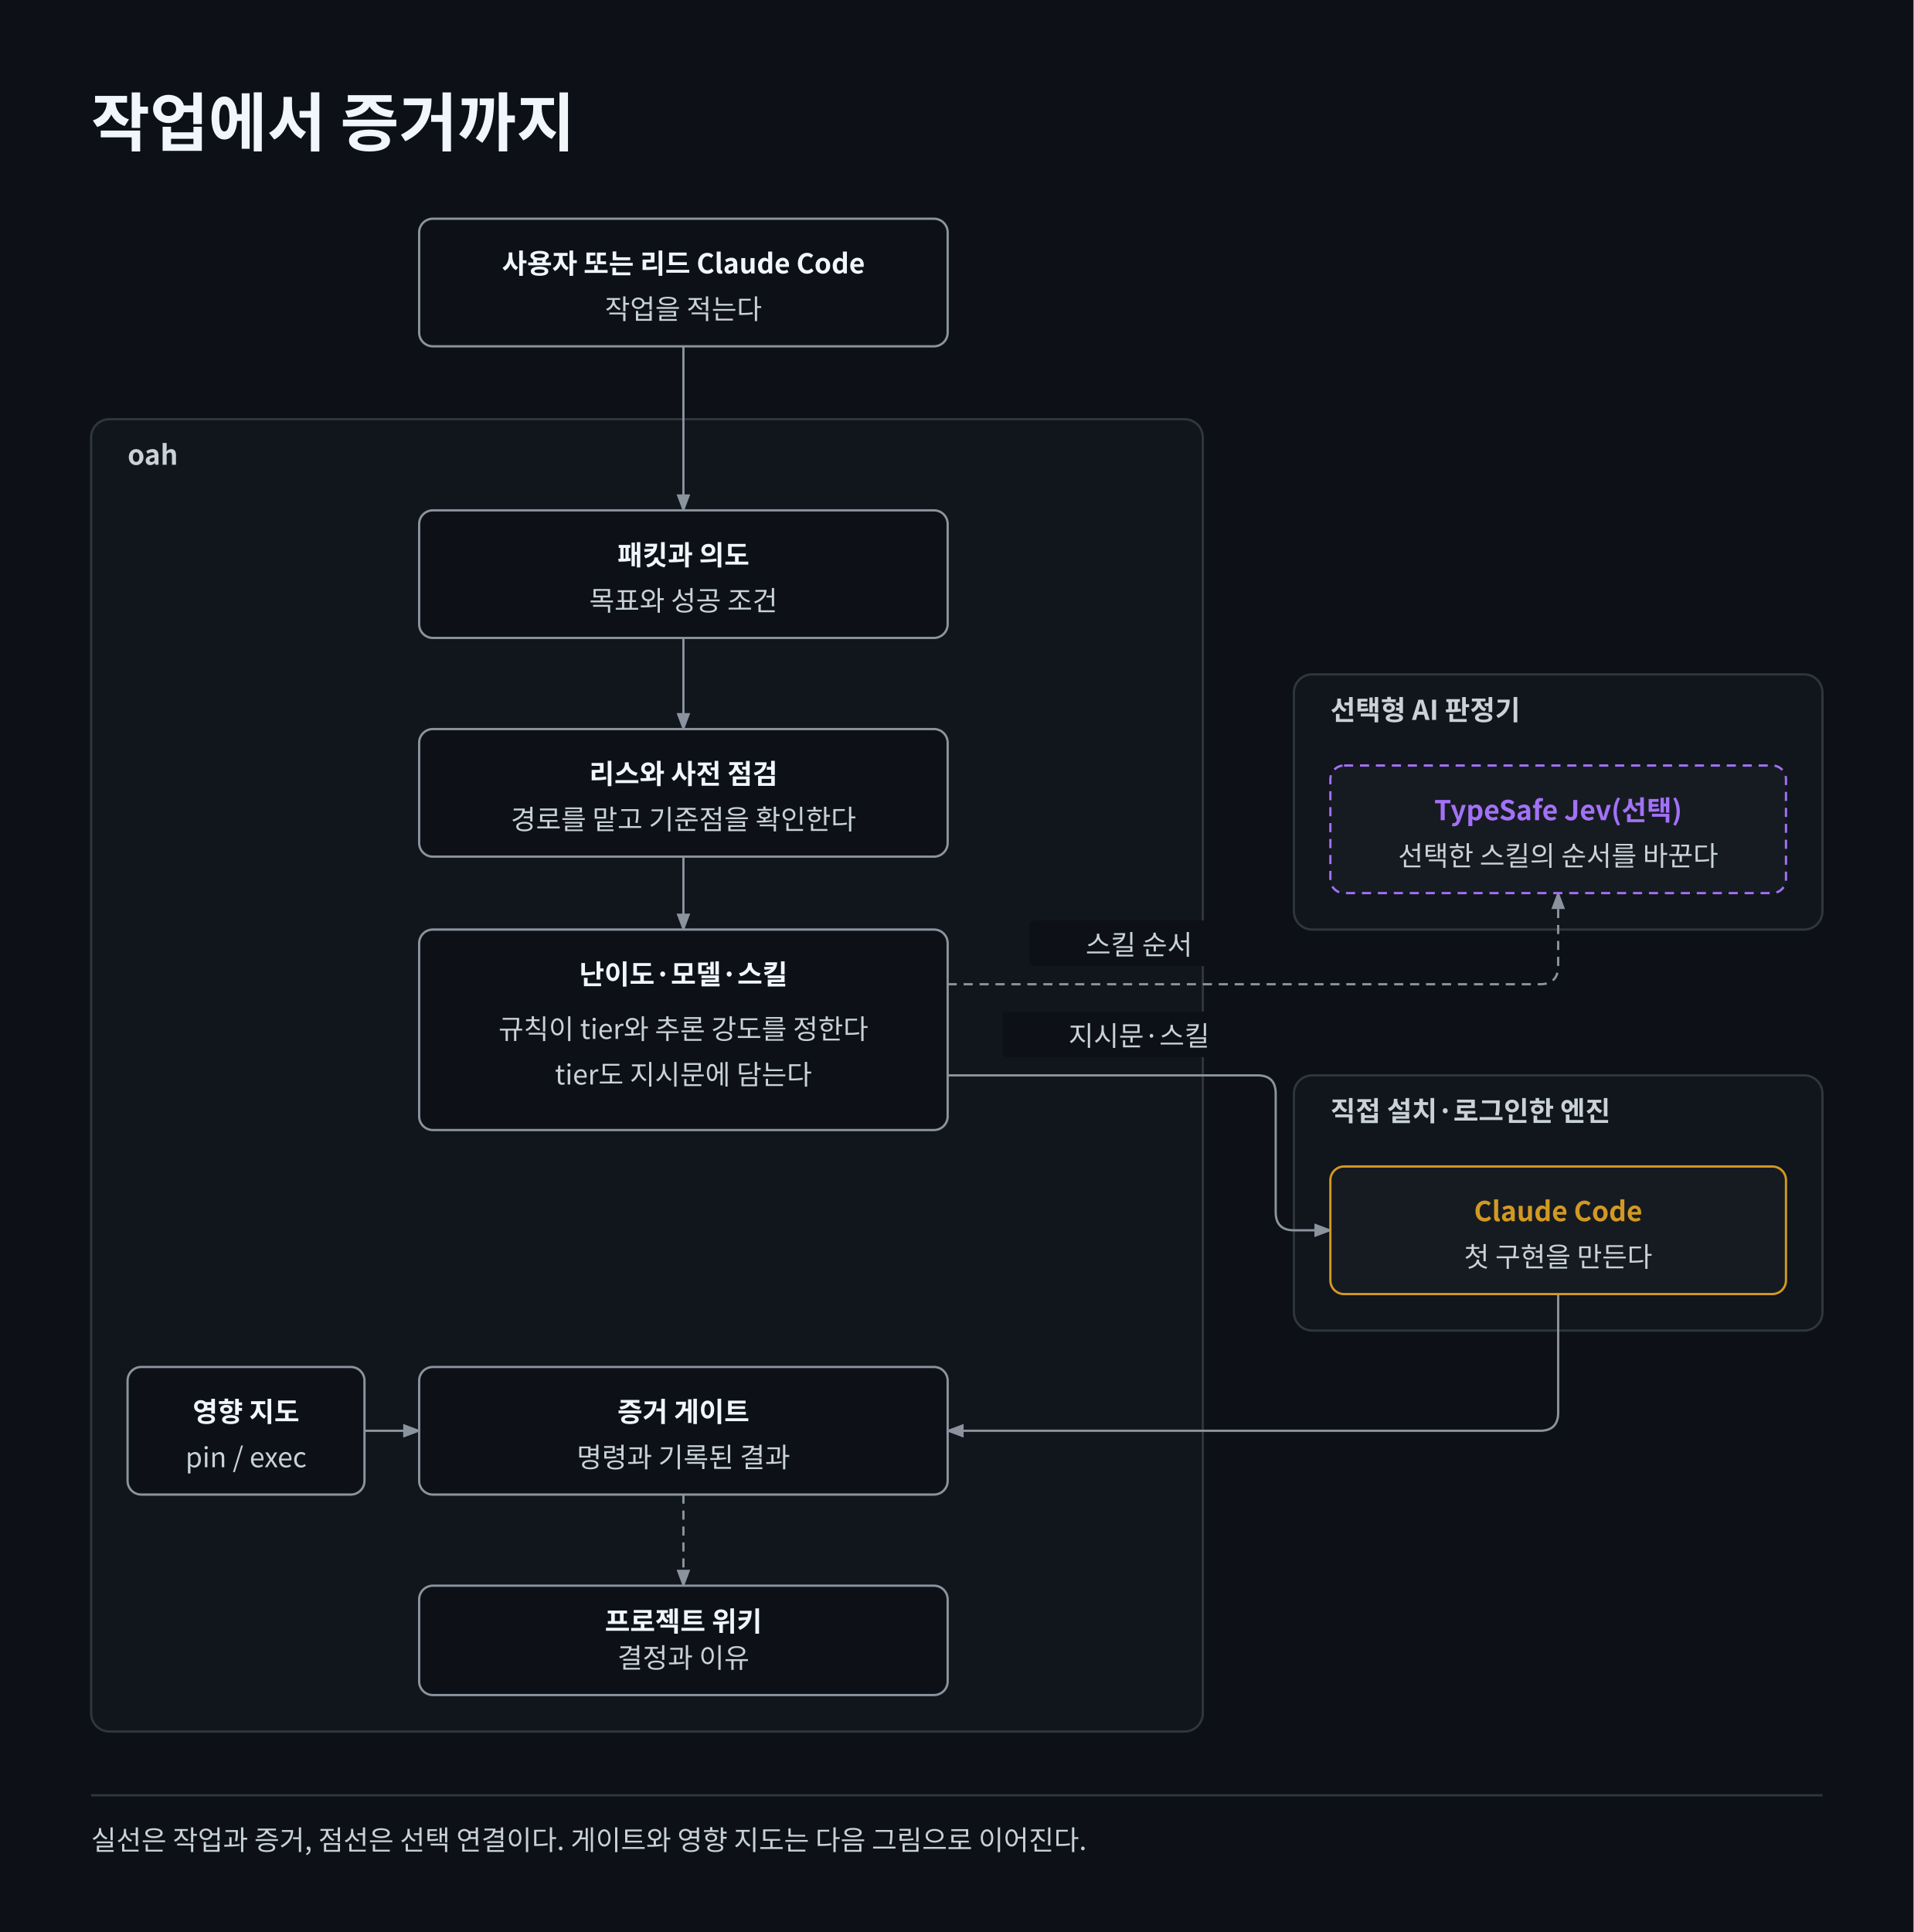
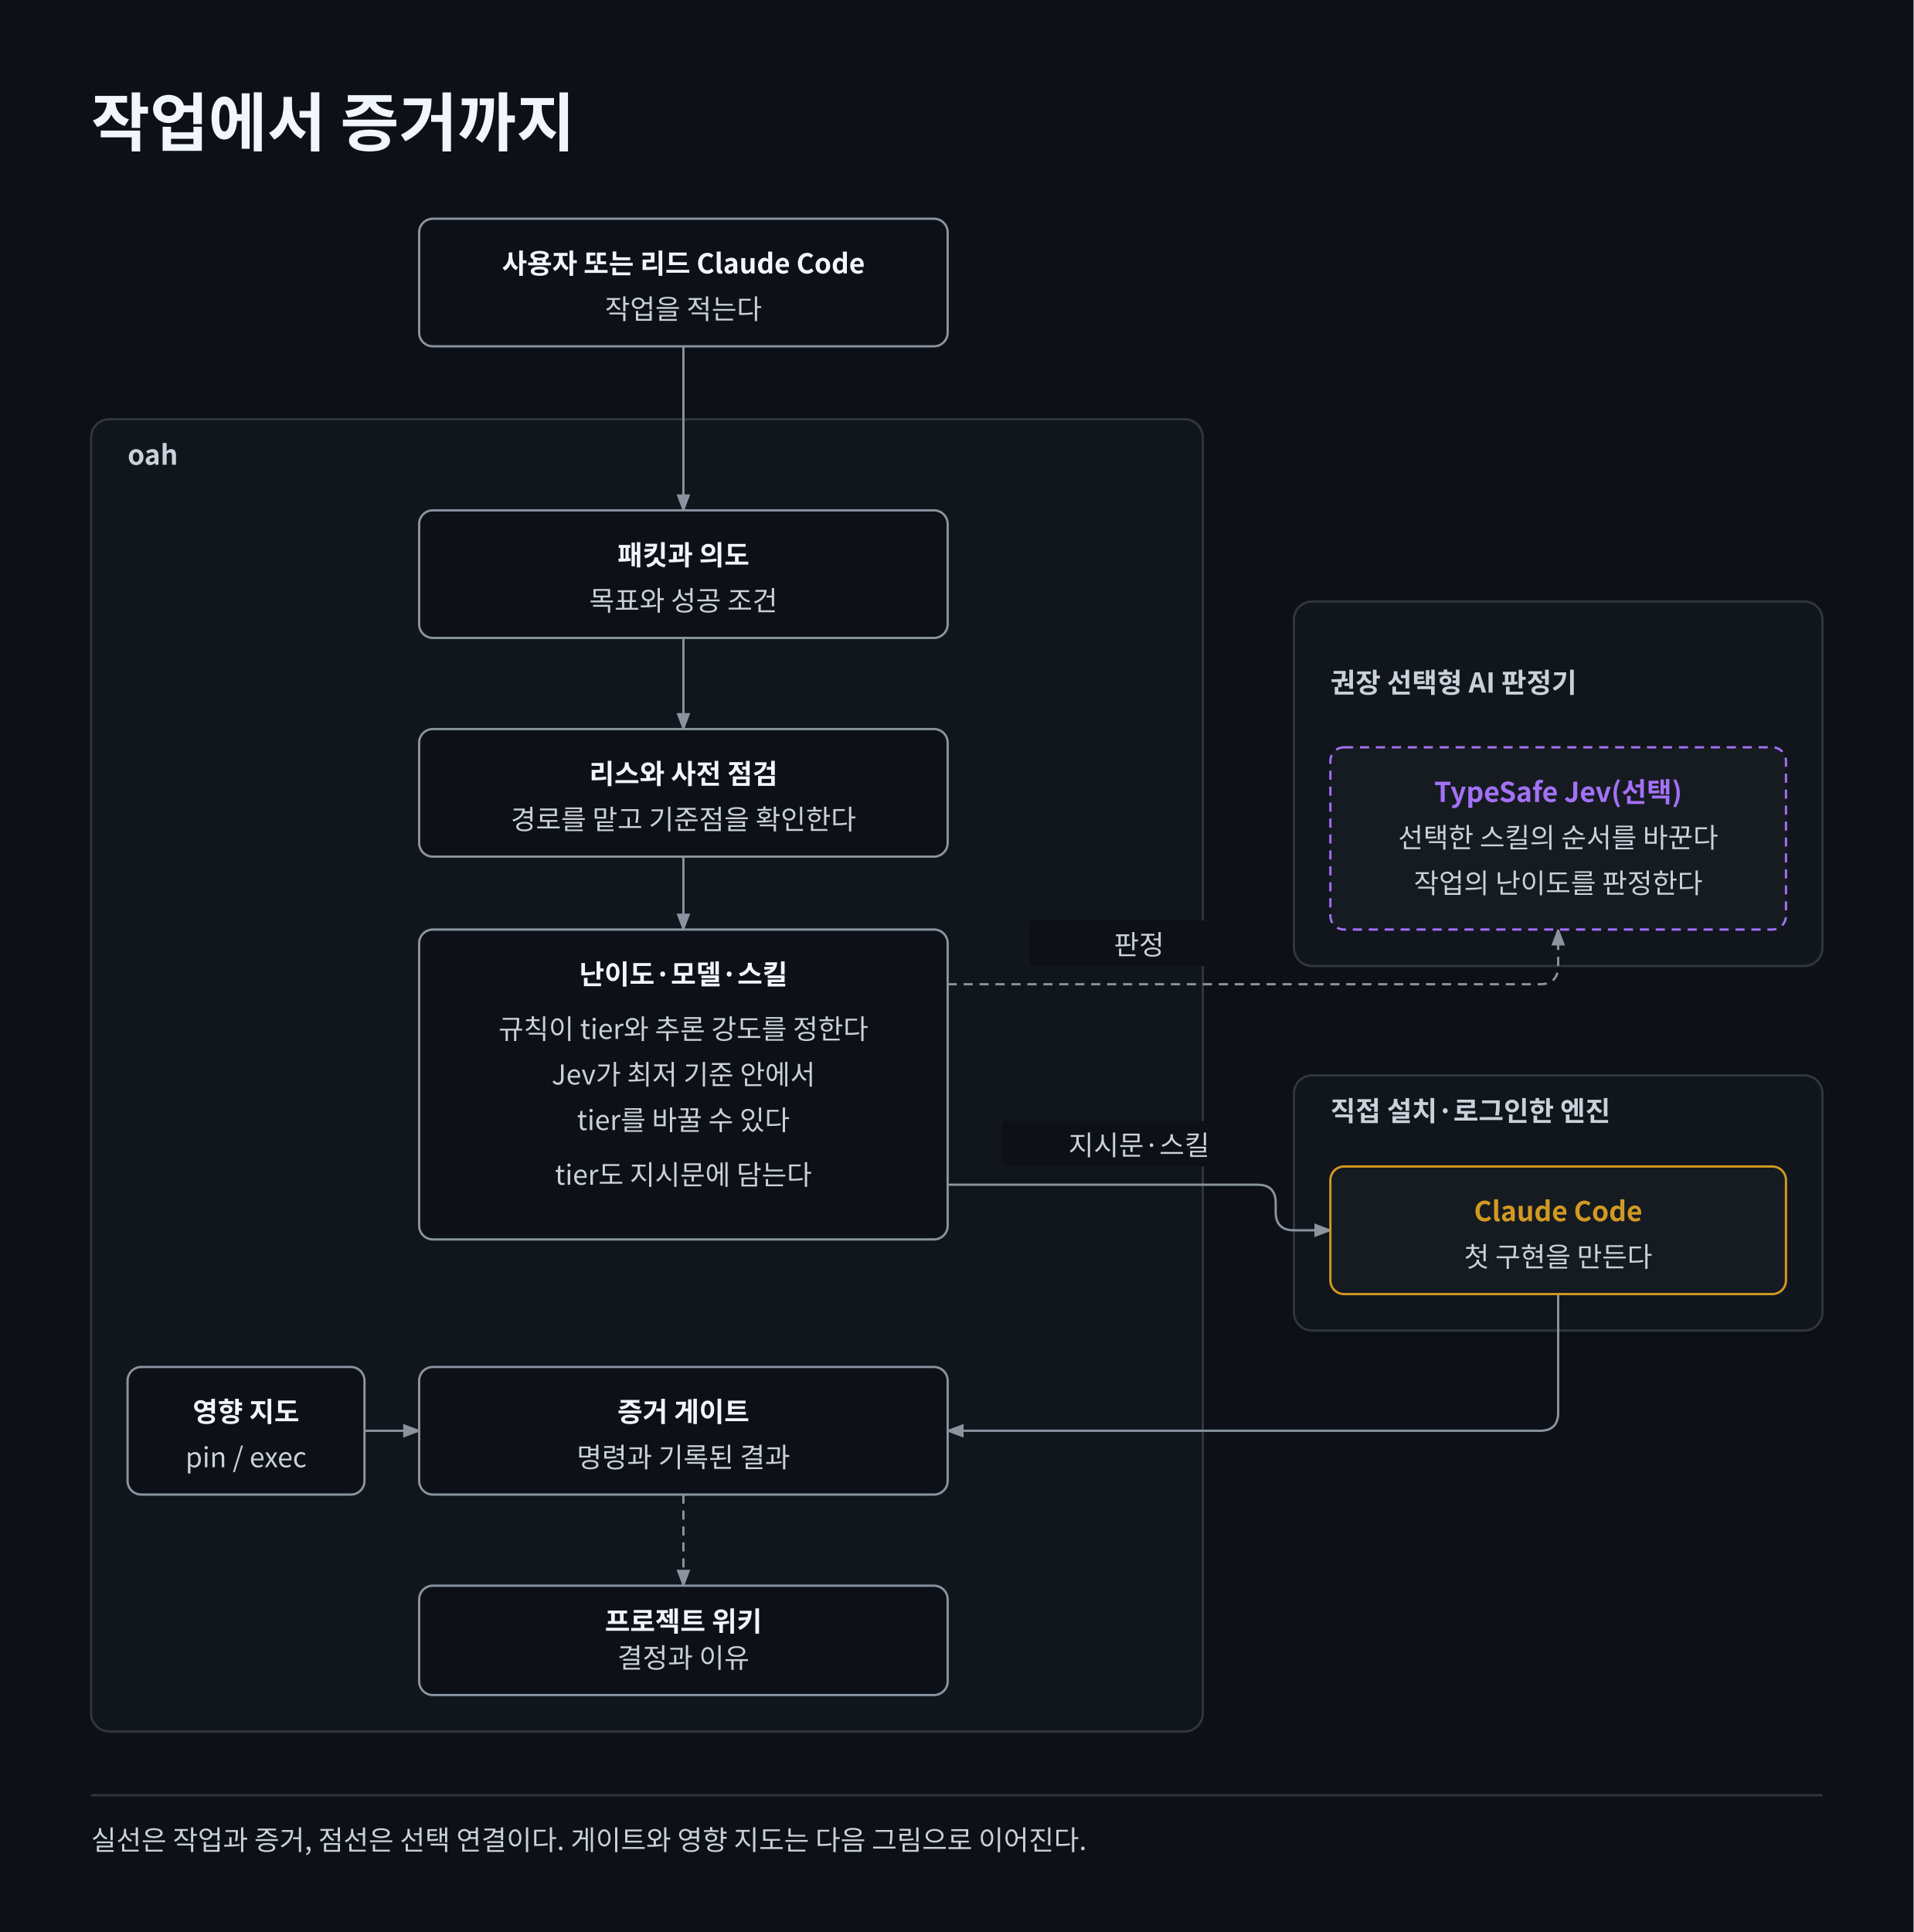
<svg xmlns="http://www.w3.org/2000/svg" viewBox="0 0 840 848" role="img" aria-labelledby="architecture-build-ko-dark-title architecture-build-ko-dark-desc" id="architecture-build-ko-dark-root">
  <defs>
    <style>#architecture-build-ko-dark-root { font-family: "Apple SD Gothic Neo", "Malgun Gothic", "Noto Sans KR", "Noto Sans CJK KR", system-ui, -apple-system, "Segoe UI", sans-serif; color: #f0f6fc; }
      #architecture-build-ko-dark-root .diagram-container { width: 100%; overflow-x: auto; }
      #architecture-build-ko-dark-root .title { font-size: 28px; font-weight: 600; }
      #architecture-build-ko-dark-root .group { font-size: 14px; font-weight: 600; }
      #architecture-build-ko-dark-root .node { font-size: 12px; font-weight: 600; }
      #architecture-build-ko-dark-root .label { font-size: 12px; font-weight: 400; }
      #architecture-build-ko-dark-root .mono { font-family: ui-monospace, "SFMono-Regular", Consolas, monospace; font-size: 8px; }
      #architecture-build-ko-dark-root .arrow-label { font-family: "Apple SD Gothic Neo", "Malgun Gothic", "Noto Sans KR", "Noto Sans CJK KR", system-ui, -apple-system, "Segoe UI", sans-serif; font-size: 12px; font-weight: 500; }
      @media print {
#architecture-build-ko-dark-root .diagram-container { overflow-x: visible; }
}</style>
    <marker id="architecture-build-ko-dark-arrow" markerWidth="8" markerHeight="6" refX="7" refY="3" orient="auto">
      <polygon points="0 0, 8 3, 0 6" fill="#8b949e" />
    </marker>
  </defs>
  <rect x="0" y="0" width="840" height="848" fill="#0d1117" />
  <text x="40" y="64" class="title" text-anchor="start" fill="#f0f6fc">작업에서 증거까지</text>
  <rect x="40" y="184" width="488" height="576" rx="8" fill="#f0f6fc" fill-opacity="0.02" stroke="#30363d" stroke-width="1" />
  <text x="56" y="204" class="node" text-anchor="start" fill="#c9d1d9">oah</text>
-   <rect x="568" y="296" width="232" height="112" rx="8" fill="#f0f6fc" fill-opacity="0.02" stroke="#30363d" stroke-width="1" />
-   <text x="584" y="316" class="node" text-anchor="start" fill="#c9d1d9">선택형 AI 판정기</text>
+   <rect x="568" y="264" width="232" height="160" rx="8" fill="#f0f6fc" fill-opacity="0.02" stroke="#30363d" stroke-width="1" />
+   <text x="584" y="304" class="node" text-anchor="start" fill="#c9d1d9">권장 선택형 AI 판정기</text>
  <rect x="568" y="472" width="232" height="112" rx="8" fill="#f0f6fc" fill-opacity="0.02" stroke="#30363d" stroke-width="1" />
  <text x="584" y="492" class="node" text-anchor="start" fill="#c9d1d9">직접 설치·로그인한 엔진</text>
  <line x1="300" y1="152" x2="300" y2="224" data-from="you" data-to="intent" fill="none" stroke="#8b949e" stroke-width="1" marker-end="url(#architecture-build-ko-dark-arrow)" />
  <line x1="300" y1="280" x2="300" y2="320" data-from="intent" data-to="lease" fill="none" stroke="#8b949e" stroke-width="1" marker-end="url(#architecture-build-ko-dark-arrow)" />
  <line x1="300" y1="376" x2="300" y2="408" data-from="lease" data-to="route" fill="none" stroke="#8b949e" stroke-width="1" marker-end="url(#architecture-build-ko-dark-arrow)" />
-   <path d="M 416,432 H 676 Q 684,432 684,424 V 392" data-from="route" data-to="jev" fill="none" stroke="#8b949e" stroke-width="1" stroke-dasharray="4,3" marker-end="url(#architecture-build-ko-dark-arrow)" />
-   <path d="M 416,472 H 552 Q 560,472 560,480 V 532 Q 560,540 568,540 H 584" data-from="route" data-to="claude" fill="none" stroke="#8b949e" stroke-width="1" marker-end="url(#architecture-build-ko-dark-arrow)" />
+   <path d="M 416,432 H 676 Q 684,432 684,424 V 408" data-from="route" data-to="jev" fill="none" stroke="#8b949e" stroke-width="1" stroke-dasharray="4,3" marker-end="url(#architecture-build-ko-dark-arrow)" />
+   <path d="M 416,520 H 552 Q 560,520 560,528 V 532 Q 560,540 568,540 H 584" data-from="route" data-to="claude" fill="none" stroke="#8b949e" stroke-width="1" marker-end="url(#architecture-build-ko-dark-arrow)" />
  <path d="M 684,568 V 620 Q 684,628 676,628 H 416" data-from="claude" data-to="gates" fill="none" stroke="#8b949e" stroke-width="1" marker-end="url(#architecture-build-ko-dark-arrow)" />
  <line x1="160" y1="628" x2="184" y2="628" data-from="impact" data-to="gates" fill="none" stroke="#8b949e" stroke-width="1" marker-end="url(#architecture-build-ko-dark-arrow)" />
  <line x1="300" y1="656" x2="300" y2="696" data-from="gates" data-to="wiki" fill="none" stroke="#8b949e" stroke-width="1" stroke-dasharray="4,3" marker-end="url(#architecture-build-ko-dark-arrow)" />
  <rect x="452" y="404" width="96" height="20" rx="2" fill="#0d1117" />
-   <text x="500" y="419" class="arrow-label" text-anchor="middle" fill="#c9d1d9">스킬 순서</text>
-   <rect x="440" y="444" width="120" height="20" rx="2" fill="#0d1117" />
-   <text x="500" y="459" class="arrow-label" text-anchor="middle" fill="#c9d1d9">지시문·스킬</text>
+   <text x="500" y="419" class="arrow-label" text-anchor="middle" fill="#c9d1d9">판정</text>
+   <rect x="440" y="492" width="120" height="20" rx="2" fill="#0d1117" />
+   <text x="500" y="507" class="arrow-label" text-anchor="middle" fill="#c9d1d9">지시문·스킬</text>
  <g data-node-id="you">
    <rect x="184" y="96" width="232" height="56" rx="6" fill="#0d1117" stroke="#8b949e" stroke-width="1" />
    <text x="300" y="120" class="node" text-anchor="middle" fill="#f0f6fc">사용자 또는 리드 Claude Code</text>
    <text x="300" y="140" class="label" text-anchor="middle" fill="#c9d1d9">작업을 적는다</text>
  </g>
  <g data-node-id="intent">
    <rect x="184" y="224" width="232" height="56" rx="6" fill="#0d1117" stroke="#8b949e" stroke-width="1" />
    <text x="300" y="248" class="node" text-anchor="middle" fill="#f0f6fc">패킷과 의도</text>
    <text x="300" y="268" class="label" text-anchor="middle" fill="#c9d1d9">목표와 성공 조건</text>
  </g>
  <g data-node-id="lease">
    <rect x="184" y="320" width="232" height="56" rx="6" fill="#0d1117" stroke="#8b949e" stroke-width="1" />
    <text x="300" y="344" class="node" text-anchor="middle" fill="#f0f6fc">리스와 사전 점검</text>
    <text x="300" y="364" class="label" text-anchor="middle" fill="#c9d1d9">경로를 맡고 기준점을 확인한다</text>
  </g>
  <g data-node-id="route">
-     <rect x="184" y="408" width="232" height="88" rx="6" fill="#0d1117" stroke="#8b949e" stroke-width="1" />
+     <rect x="184" y="408" width="232" height="136" rx="6" fill="#0d1117" stroke="#8b949e" stroke-width="1" />
    <text x="300" y="432" class="node" text-anchor="middle" fill="#f0f6fc">난이도·모델·스킬</text>
    <text x="300" y="456" class="label" text-anchor="middle" fill="#c9d1d9">규칙이 tier와 추론 강도를 정한다</text>
-     <text x="300" y="476" class="label" text-anchor="middle" fill="#c9d1d9">tier도 지시문에 담는다</text>
+     <text x="300" y="476" class="label" text-anchor="middle" fill="#c9d1d9">Jev가 최저 기준 안에서</text>
+     <text x="300" y="496" class="label" text-anchor="middle" fill="#c9d1d9">tier를 바꿀 수 있다</text>
+     <text x="300" y="520" class="label" text-anchor="middle" fill="#c9d1d9">tier도 지시문에 담는다</text>
  </g>
  <g data-node-id="jev">
-     <rect x="584" y="336" width="200" height="56" rx="6" fill="#161b22" stroke="#a371f7" stroke-width="1" stroke-dasharray="4,3" />
-     <text x="684" y="360" class="node" text-anchor="middle" fill="#a371f7">TypeSafe Jev(선택)</text>
-     <text x="684" y="380" class="label" text-anchor="middle" fill="#c9d1d9">선택한 스킬의 순서를 바꾼다</text>
+     <rect x="584" y="328" width="200" height="80" rx="6" fill="#161b22" stroke="#a371f7" stroke-width="1" stroke-dasharray="4,3" />
+     <text x="684" y="352" class="node" text-anchor="middle" fill="#a371f7">TypeSafe Jev(선택)</text>
+     <text x="684" y="372" class="label" text-anchor="middle" fill="#c9d1d9">선택한 스킬의 순서를 바꾼다</text>
+     <text x="684" y="392" class="label" text-anchor="middle" fill="#c9d1d9">작업의 난이도를 판정한다</text>
  </g>
  <g data-node-id="claude">
    <rect x="584" y="512" width="200" height="56" rx="6" fill="#161b22" stroke="#d29922" stroke-width="1" />
    <text x="684" y="536" class="node" text-anchor="middle" fill="#d29922">Claude Code</text>
    <text x="684" y="556" class="label" text-anchor="middle" fill="#c9d1d9">첫 구현을 만든다</text>
  </g>
  <g data-node-id="impact">
    <rect x="56" y="600" width="104" height="56" rx="6" fill="#0d1117" stroke="#8b949e" stroke-width="1" />
    <text x="108" y="624" class="node" text-anchor="middle" fill="#f0f6fc">영향 지도</text>
    <text x="108" y="644" class="label" text-anchor="middle" fill="#c9d1d9">pin / exec</text>
  </g>
  <g data-node-id="gates">
    <rect x="184" y="600" width="232" height="56" rx="6" fill="#0d1117" stroke="#8b949e" stroke-width="1" />
    <text x="300" y="624" class="node" text-anchor="middle" fill="#f0f6fc">증거 게이트</text>
    <text x="300" y="644" class="label" text-anchor="middle" fill="#c9d1d9">명령과 기록된 결과</text>
  </g>
  <g data-node-id="wiki">
    <rect x="184" y="696" width="232" height="48" rx="6" fill="#0d1117" stroke="#8b949e" stroke-width="1" />
    <text x="300" y="716" class="node" text-anchor="middle" fill="#f0f6fc">프로젝트 위키</text>
    <text x="300" y="732" class="label" text-anchor="middle" fill="#c9d1d9">결정과 이유</text>
  </g>
  <line x1="40" y1="788" x2="800" y2="788" stroke="#30363d" stroke-width="1" />
  <text x="40" y="812" class="label" text-anchor="start" fill="#c9d1d9">실선은 작업과 증거, 점선은 선택 연결이다. 게이트와 영향 지도는 다음 그림으로 이어진다.</text>
</svg>
